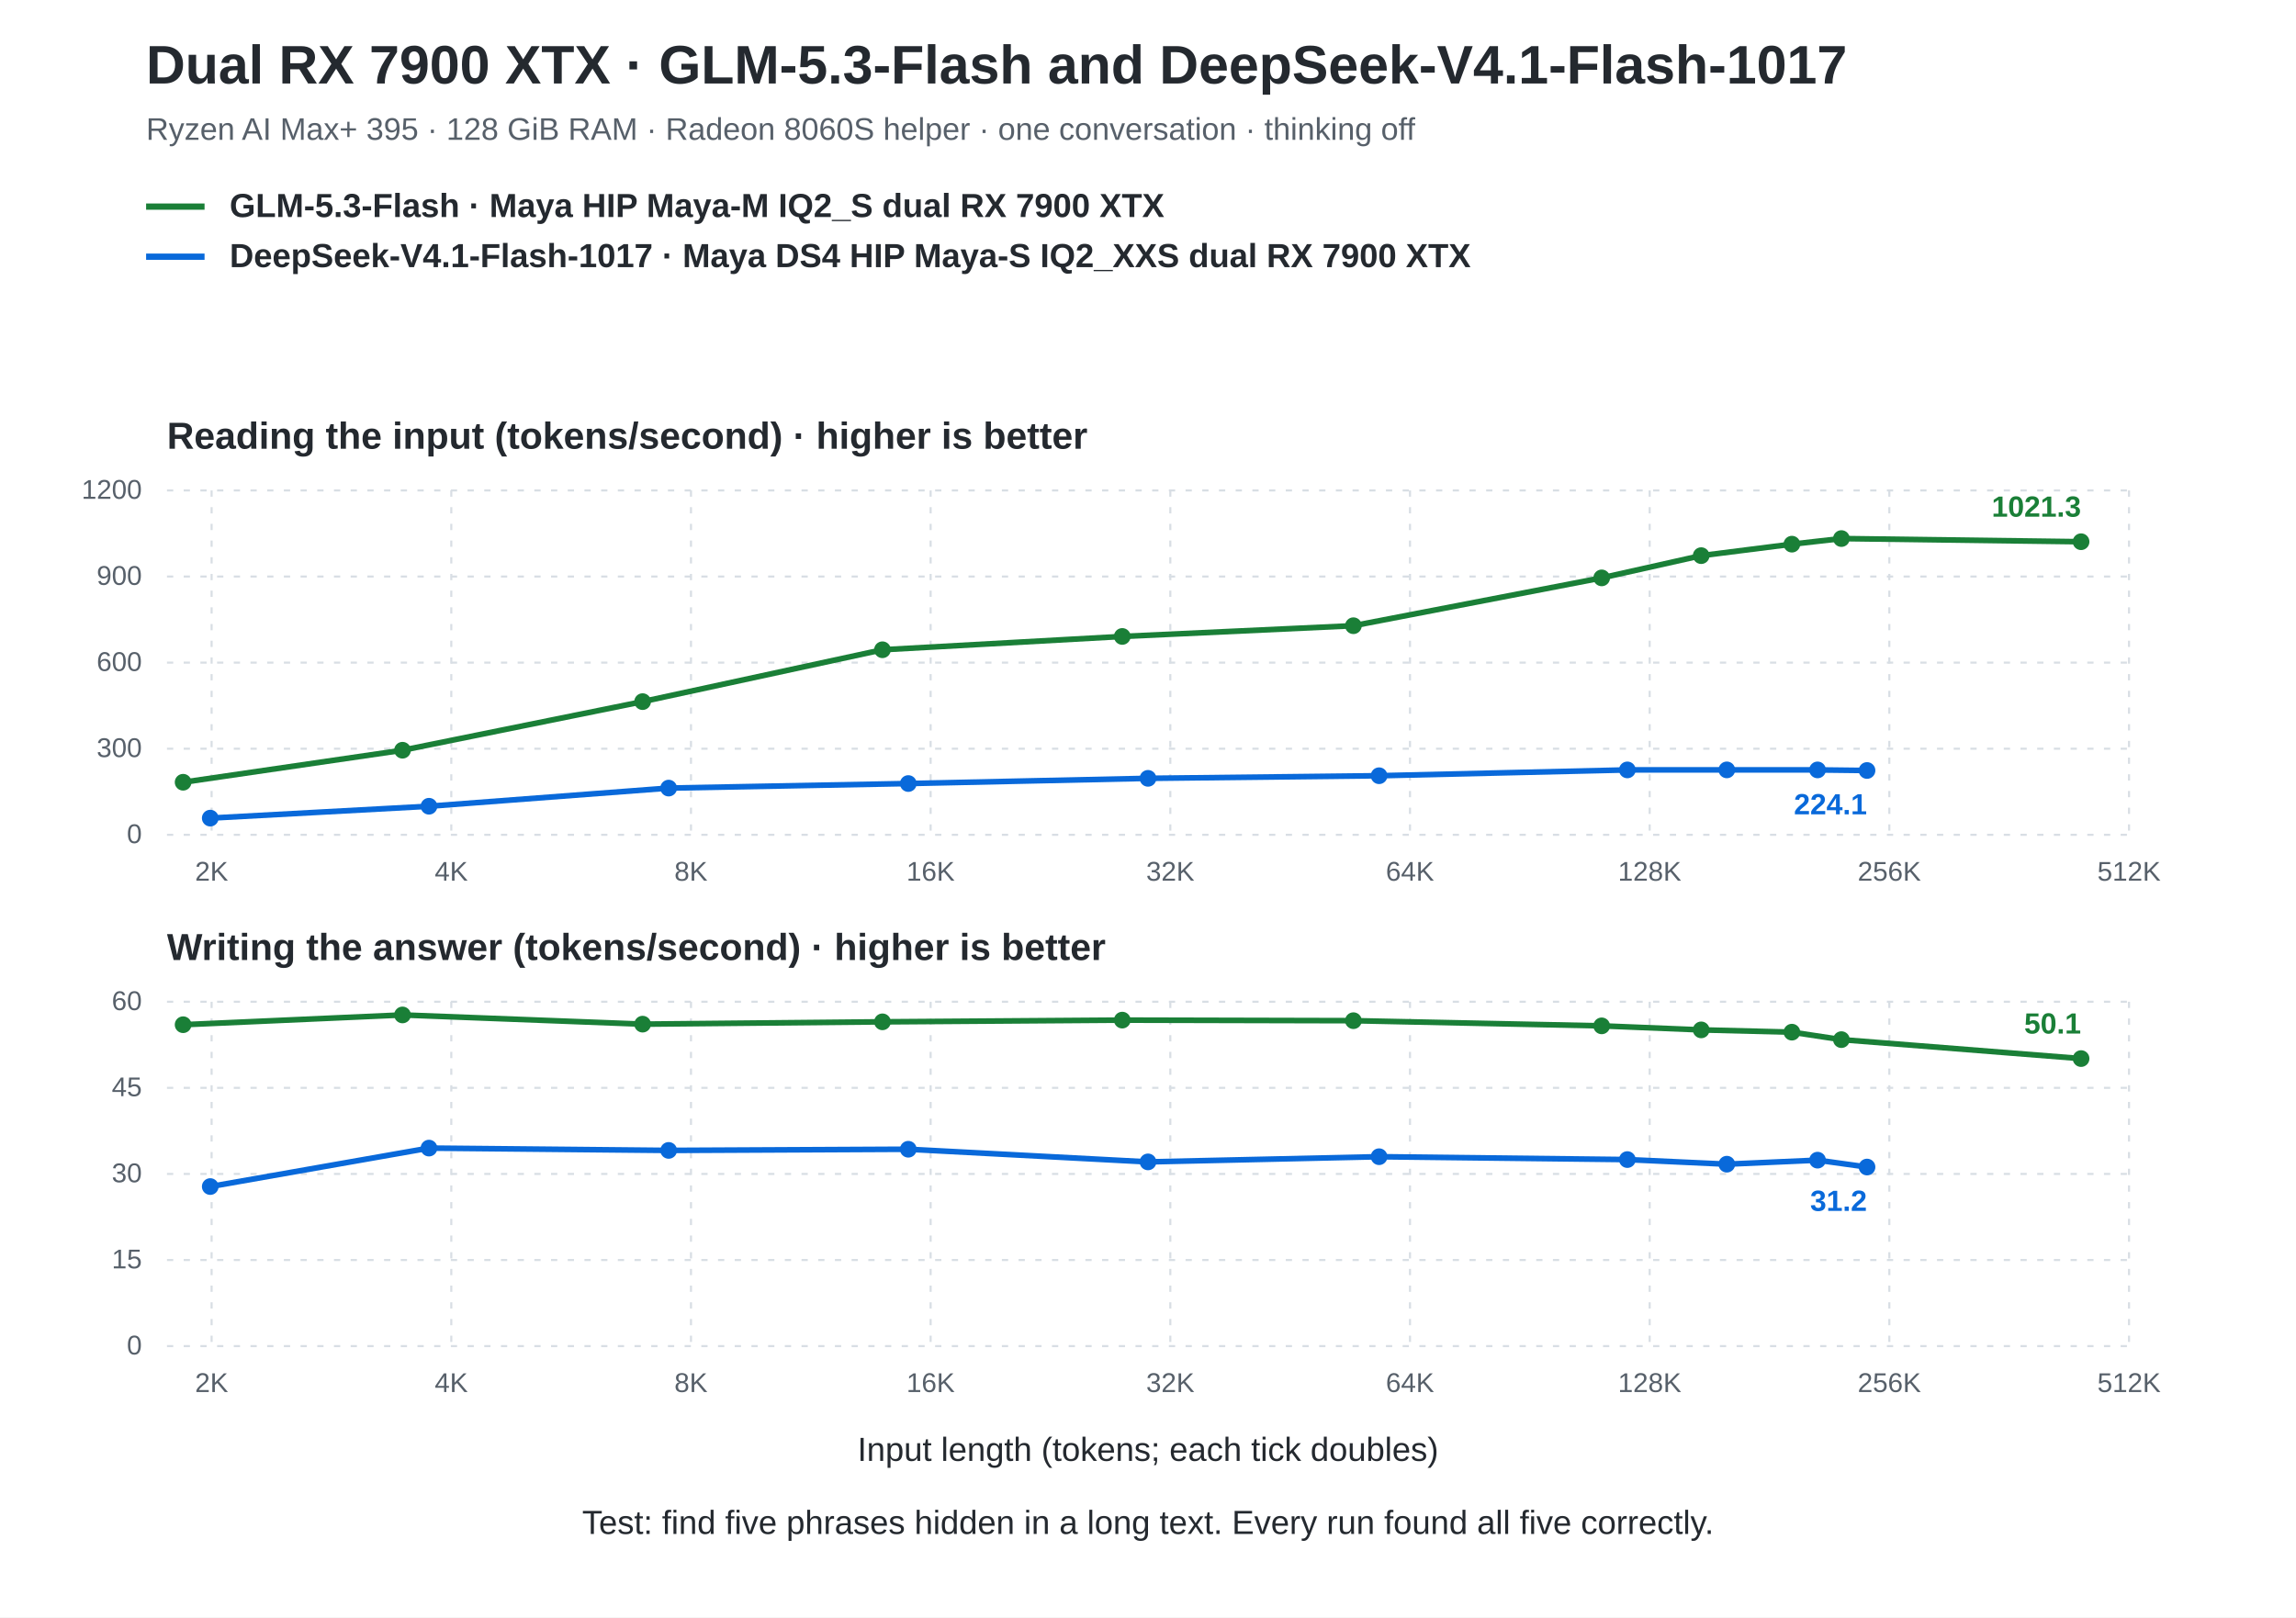
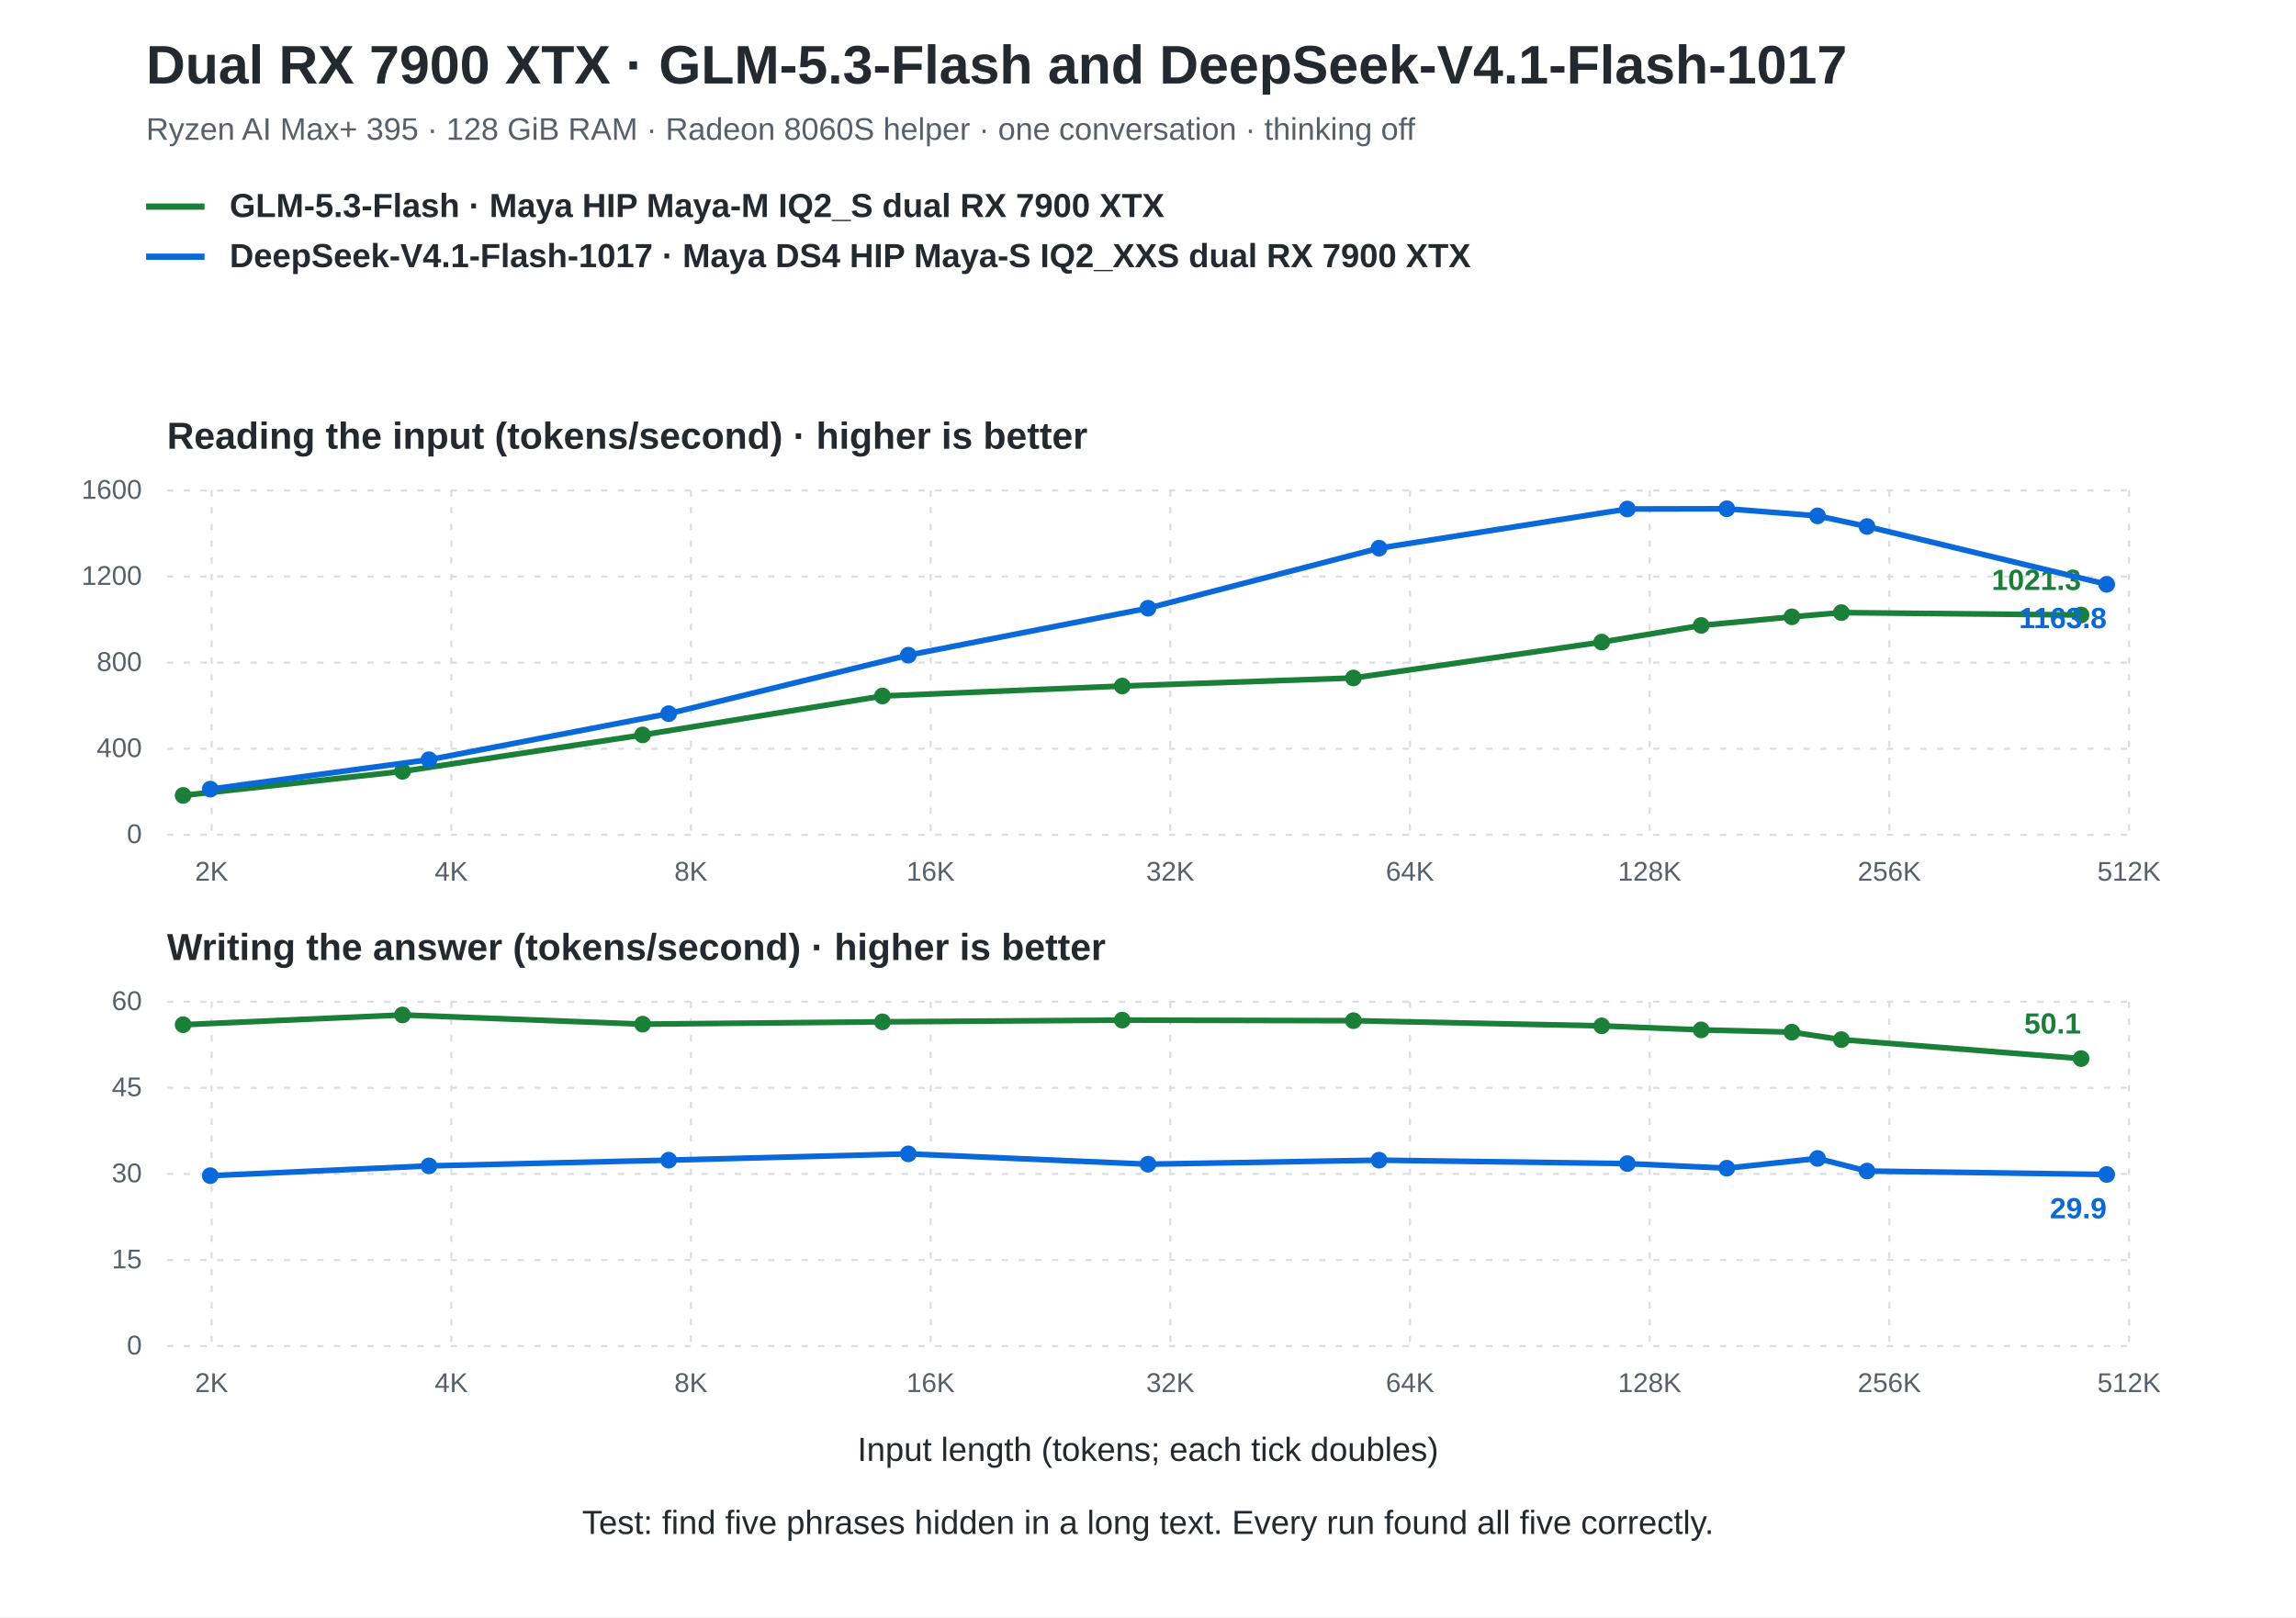
<svg xmlns="http://www.w3.org/2000/svg" viewBox="0 0 1100 775" role="img" aria-labelledby="title desc">
  <style>text{font-family:Arial,sans-serif;fill:#24292f}.title{font-size:26px;font-weight:700}.sub{font-size:15px;fill:#57606a}.label{font-size:16px}.tick{font-size:13px;fill:#57606a}.panel{font-size:18px;font-weight:700}.grid{stroke:#d8dee4;stroke-dasharray:3 5}.value{font-size:14px;font-weight:700}</style>
  <rect width="1100" height="775" fill="white" />
  <text x="70" y="40" class="title">Dual RX 7900 XTX · GLM-5.3-Flash and DeepSeek-V4.1-Flash-1017</text>
  <text x="70" y="67" class="sub">Ryzen AI Max+ 395 · 128 GiB RAM · Radeon 8060S helper · one conversation · thinking off</text>
  <line x1="70" y1="99" x2="98" y2="99" stroke="#1a7f37" stroke-width="3" />
  <text x="110" y="104" class="label" style="font-weight:700">GLM-5.3-Flash · Maya HIP Maya-M IQ2_S dual RX 7900 XTX</text>
  <line x1="70" y1="123" x2="98" y2="123" stroke="#0969da" stroke-width="3" />
  <text x="110" y="128" class="label" style="font-weight:700">DeepSeek-V4.1-Flash-1017 · Maya DS4 HIP Maya-S IQ2_XXS dual RX 7900 XTX</text>
  <text x="80" y="215" class="panel">Reading the input (tokens/second) · higher is better</text>
  <line class="grid" x1="80" y1="400.00" x2="1020" y2="400.00" />
  <text class="tick" x="68" y="404.00" text-anchor="end">0</text>
  <line class="grid" x1="80" y1="358.75" x2="1020" y2="358.75" />
-   <text class="tick" x="68" y="362.75" text-anchor="end">300</text>
+   <text class="tick" x="68" y="362.75" text-anchor="end">400</text>
  <line class="grid" x1="80" y1="317.50" x2="1020" y2="317.50" />
-   <text class="tick" x="68" y="321.50" text-anchor="end">600</text>
+   <text class="tick" x="68" y="321.50" text-anchor="end">800</text>
  <line class="grid" x1="80" y1="276.25" x2="1020" y2="276.25" />
-   <text class="tick" x="68" y="280.25" text-anchor="end">900</text>
+   <text class="tick" x="68" y="280.25" text-anchor="end">1200</text>
  <line class="grid" x1="80" y1="235.00" x2="1020" y2="235.00" />
-   <text class="tick" x="68" y="239.00" text-anchor="end">1200</text>
+   <text class="tick" x="68" y="239.00" text-anchor="end">1600</text>
  <line class="grid" x1="101.38" y1="235" x2="101.38" y2="400" />
  <text class="tick" x="101.38" y="422" text-anchor="middle">2K</text>
  <line class="grid" x1="216.21" y1="235" x2="216.21" y2="400" />
  <text class="tick" x="216.21" y="422" text-anchor="middle">4K</text>
  <line class="grid" x1="331.04" y1="235" x2="331.04" y2="400" />
  <text class="tick" x="331.04" y="422" text-anchor="middle">8K</text>
  <line class="grid" x1="445.86" y1="235" x2="445.86" y2="400" />
  <text class="tick" x="445.86" y="422" text-anchor="middle">16K</text>
  <line class="grid" x1="560.69" y1="235" x2="560.69" y2="400" />
  <text class="tick" x="560.69" y="422" text-anchor="middle">32K</text>
  <line class="grid" x1="675.52" y1="235" x2="675.52" y2="400" />
  <text class="tick" x="675.52" y="422" text-anchor="middle">64K</text>
  <line class="grid" x1="790.35" y1="235" x2="790.35" y2="400" />
  <text class="tick" x="790.35" y="422" text-anchor="middle">128K</text>
  <line class="grid" x1="905.17" y1="235" x2="905.17" y2="400" />
  <text class="tick" x="905.17" y="422" text-anchor="middle">256K</text>
  <line class="grid" x1="1020.00" y1="235" x2="1020.00" y2="400" />
  <text class="tick" x="1020.00" y="422" text-anchor="middle">512K</text>
-   <path d="M87.73 374.82 L192.84 359.48 L307.87 336.19 L422.78 311.34 L537.67 304.96 L648.41 299.82 L767.36 276.90 L815.03 266.24 L858.49 260.74 L882.20 258.06 L997.03 259.57" fill="none" stroke="#1a7f37" stroke-width="2.7" />
-   <circle cx="87.73" cy="374.82" r="4" fill="#1a7f37" />
-   <circle cx="192.84" cy="359.48" r="4" fill="#1a7f37" />
-   <circle cx="307.87" cy="336.19" r="4" fill="#1a7f37" />
-   <circle cx="422.78" cy="311.34" r="4" fill="#1a7f37" />
-   <circle cx="537.67" cy="304.96" r="4" fill="#1a7f37" />
-   <circle cx="648.41" cy="299.82" r="4" fill="#1a7f37" />
-   <circle cx="767.36" cy="276.90" r="4" fill="#1a7f37" />
-   <circle cx="815.03" cy="266.24" r="4" fill="#1a7f37" />
-   <circle cx="858.49" cy="260.74" r="4" fill="#1a7f37" />
-   <circle cx="882.20" cy="258.06" r="4" fill="#1a7f37" />
-   <circle cx="997.03" cy="259.57" r="4" fill="#1a7f37" />
-   <text class="value" x="997.03" y="247.57" text-anchor="end" style="fill:#1a7f37">1021.3</text>
-   <path d="M100.73 392.01 L205.52 386.32 L320.35 377.62 L435.16 375.44 L550.00 372.95 L660.71 371.70 L779.65 368.91 L827.31 368.90 L870.78 368.91 L894.48 369.19" fill="none" stroke="#0969da" stroke-width="2.7" />
-   <circle cx="100.73" cy="392.01" r="4" fill="#0969da" />
-   <circle cx="205.52" cy="386.32" r="4" fill="#0969da" />
-   <circle cx="320.35" cy="377.62" r="4" fill="#0969da" />
-   <circle cx="435.16" cy="375.44" r="4" fill="#0969da" />
-   <circle cx="550.00" cy="372.95" r="4" fill="#0969da" />
-   <circle cx="660.71" cy="371.70" r="4" fill="#0969da" />
-   <circle cx="779.65" cy="368.91" r="4" fill="#0969da" />
-   <circle cx="827.31" cy="368.90" r="4" fill="#0969da" />
-   <circle cx="870.78" cy="368.91" r="4" fill="#0969da" />
-   <circle cx="894.48" cy="369.19" r="4" fill="#0969da" />
-   <text class="value" x="894.48" y="390.19" text-anchor="end" style="fill:#0969da">224.1</text>
+   <path d="M87.73 381.12 L192.84 369.61 L307.87 352.14 L422.78 333.50 L537.67 328.72 L648.41 324.86 L767.36 307.67 L815.03 299.68 L858.49 295.56 L882.20 293.54 L997.03 294.68" fill="none" stroke="#1a7f37" stroke-width="2.7" />
+   <circle cx="87.73" cy="381.12" r="4" fill="#1a7f37" />
+   <circle cx="192.84" cy="369.61" r="4" fill="#1a7f37" />
+   <circle cx="307.87" cy="352.14" r="4" fill="#1a7f37" />
+   <circle cx="422.78" cy="333.50" r="4" fill="#1a7f37" />
+   <circle cx="537.67" cy="328.72" r="4" fill="#1a7f37" />
+   <circle cx="648.41" cy="324.86" r="4" fill="#1a7f37" />
+   <circle cx="767.36" cy="307.67" r="4" fill="#1a7f37" />
+   <circle cx="815.03" cy="299.68" r="4" fill="#1a7f37" />
+   <circle cx="858.49" cy="295.56" r="4" fill="#1a7f37" />
+   <circle cx="882.20" cy="293.54" r="4" fill="#1a7f37" />
+   <circle cx="997.03" cy="294.68" r="4" fill="#1a7f37" />
+   <text class="value" x="997.03" y="282.68" text-anchor="end" style="fill:#1a7f37">1021.3</text>
+   <path d="M100.73 378.11 L205.52 364.02 L320.35 341.95 L435.16 313.92 L550.00 291.42 L660.71 262.66 L779.65 243.89 L827.31 243.78 L870.78 247.18 L894.48 252.28 L1009.31 279.98" fill="none" stroke="#0969da" stroke-width="2.7" />
+   <circle cx="100.73" cy="378.11" r="4" fill="#0969da" />
+   <circle cx="205.52" cy="364.02" r="4" fill="#0969da" />
+   <circle cx="320.35" cy="341.95" r="4" fill="#0969da" />
+   <circle cx="435.16" cy="313.92" r="4" fill="#0969da" />
+   <circle cx="550.00" cy="291.42" r="4" fill="#0969da" />
+   <circle cx="660.71" cy="262.66" r="4" fill="#0969da" />
+   <circle cx="779.65" cy="243.89" r="4" fill="#0969da" />
+   <circle cx="827.31" cy="243.78" r="4" fill="#0969da" />
+   <circle cx="870.78" cy="247.18" r="4" fill="#0969da" />
+   <circle cx="894.48" cy="252.28" r="4" fill="#0969da" />
+   <circle cx="1009.31" cy="279.98" r="4" fill="#0969da" />
+   <text class="value" x="1009.31" y="300.98" text-anchor="end" style="fill:#0969da">1163.8</text>
  <text x="80" y="460" class="panel">Writing the answer (tokens/second) · higher is better</text>
  <line class="grid" x1="80" y1="645.00" x2="1020" y2="645.00" />
  <text class="tick" x="68" y="649.00" text-anchor="end">0</text>
  <line class="grid" x1="80" y1="603.75" x2="1020" y2="603.75" />
  <text class="tick" x="68" y="607.75" text-anchor="end">15</text>
  <line class="grid" x1="80" y1="562.50" x2="1020" y2="562.50" />
  <text class="tick" x="68" y="566.50" text-anchor="end">30</text>
  <line class="grid" x1="80" y1="521.25" x2="1020" y2="521.25" />
  <text class="tick" x="68" y="525.25" text-anchor="end">45</text>
  <line class="grid" x1="80" y1="480.00" x2="1020" y2="480.00" />
  <text class="tick" x="68" y="484.00" text-anchor="end">60</text>
  <line class="grid" x1="101.38" y1="480" x2="101.38" y2="645" />
  <text class="tick" x="101.38" y="667" text-anchor="middle">2K</text>
  <line class="grid" x1="216.21" y1="480" x2="216.21" y2="645" />
  <text class="tick" x="216.21" y="667" text-anchor="middle">4K</text>
  <line class="grid" x1="331.04" y1="480" x2="331.04" y2="645" />
  <text class="tick" x="331.04" y="667" text-anchor="middle">8K</text>
  <line class="grid" x1="445.86" y1="480" x2="445.86" y2="645" />
  <text class="tick" x="445.86" y="667" text-anchor="middle">16K</text>
  <line class="grid" x1="560.69" y1="480" x2="560.69" y2="645" />
  <text class="tick" x="560.69" y="667" text-anchor="middle">32K</text>
  <line class="grid" x1="675.52" y1="480" x2="675.52" y2="645" />
  <text class="tick" x="675.52" y="667" text-anchor="middle">64K</text>
  <line class="grid" x1="790.35" y1="480" x2="790.35" y2="645" />
  <text class="tick" x="790.35" y="667" text-anchor="middle">128K</text>
  <line class="grid" x1="905.17" y1="480" x2="905.17" y2="645" />
  <text class="tick" x="905.17" y="667" text-anchor="middle">256K</text>
  <line class="grid" x1="1020.00" y1="480" x2="1020.00" y2="645" />
  <text class="tick" x="1020.00" y="667" text-anchor="middle">512K</text>
  <path d="M87.73 491.00 L192.84 486.32 L307.87 490.73 L422.78 489.62 L537.67 488.80 L648.41 489.07 L767.36 491.55 L815.03 493.48 L858.49 494.57 L882.20 498.15 L997.03 507.23" fill="none" stroke="#1a7f37" stroke-width="2.7" />
  <circle cx="87.73" cy="491.00" r="4" fill="#1a7f37" />
  <circle cx="192.84" cy="486.32" r="4" fill="#1a7f37" />
  <circle cx="307.87" cy="490.73" r="4" fill="#1a7f37" />
  <circle cx="422.78" cy="489.62" r="4" fill="#1a7f37" />
  <circle cx="537.67" cy="488.80" r="4" fill="#1a7f37" />
  <circle cx="648.41" cy="489.07" r="4" fill="#1a7f37" />
  <circle cx="767.36" cy="491.55" r="4" fill="#1a7f37" />
  <circle cx="815.03" cy="493.48" r="4" fill="#1a7f37" />
  <circle cx="858.49" cy="494.57" r="4" fill="#1a7f37" />
  <circle cx="882.20" cy="498.15" r="4" fill="#1a7f37" />
  <circle cx="997.03" cy="507.23" r="4" fill="#1a7f37" />
  <text class="value" x="997.03" y="495.23" text-anchor="end" style="fill:#1a7f37">50.1</text>
-   <path d="M100.73 568.55 L205.52 550.12 L320.35 551.23 L435.16 550.67 L550.00 556.73 L660.71 554.25 L779.65 555.62 L827.31 557.83 L870.78 555.90 L894.48 559.20" fill="none" stroke="#0969da" stroke-width="2.7" />
-   <circle cx="100.73" cy="568.55" r="4" fill="#0969da" />
-   <circle cx="205.52" cy="550.12" r="4" fill="#0969da" />
-   <circle cx="320.35" cy="551.23" r="4" fill="#0969da" />
-   <circle cx="435.16" cy="550.67" r="4" fill="#0969da" />
-   <circle cx="550.00" cy="556.73" r="4" fill="#0969da" />
-   <circle cx="660.71" cy="554.25" r="4" fill="#0969da" />
-   <circle cx="779.65" cy="555.62" r="4" fill="#0969da" />
-   <circle cx="827.31" cy="557.83" r="4" fill="#0969da" />
-   <circle cx="870.78" cy="555.90" r="4" fill="#0969da" />
-   <circle cx="894.48" cy="559.20" r="4" fill="#0969da" />
-   <text class="value" x="894.48" y="580.20" text-anchor="end" style="fill:#0969da">31.2</text>
+   <path d="M100.73 563.33 L205.52 558.65 L320.35 555.90 L435.16 552.88 L550.00 557.83 L660.71 555.90 L779.65 557.55 L827.31 559.75 L870.78 555.08 L894.48 561.12 L1009.31 562.77" fill="none" stroke="#0969da" stroke-width="2.7" />
+   <circle cx="100.73" cy="563.33" r="4" fill="#0969da" />
+   <circle cx="205.52" cy="558.65" r="4" fill="#0969da" />
+   <circle cx="320.35" cy="555.90" r="4" fill="#0969da" />
+   <circle cx="435.16" cy="552.88" r="4" fill="#0969da" />
+   <circle cx="550.00" cy="557.83" r="4" fill="#0969da" />
+   <circle cx="660.71" cy="555.90" r="4" fill="#0969da" />
+   <circle cx="779.65" cy="557.55" r="4" fill="#0969da" />
+   <circle cx="827.31" cy="559.75" r="4" fill="#0969da" />
+   <circle cx="870.78" cy="555.08" r="4" fill="#0969da" />
+   <circle cx="894.48" cy="561.12" r="4" fill="#0969da" />
+   <circle cx="1009.31" cy="562.77" r="4" fill="#0969da" />
+   <text class="value" x="1009.31" y="583.77" text-anchor="end" style="fill:#0969da">29.9</text>
  <text x="550" y="700" text-anchor="middle" class="label">Input length (tokens; each tick doubles)</text>
  <text x="550" y="735" text-anchor="middle" class="label">Test: find five phrases hidden in a long text. Every run found all five correctly.</text>
</svg>
